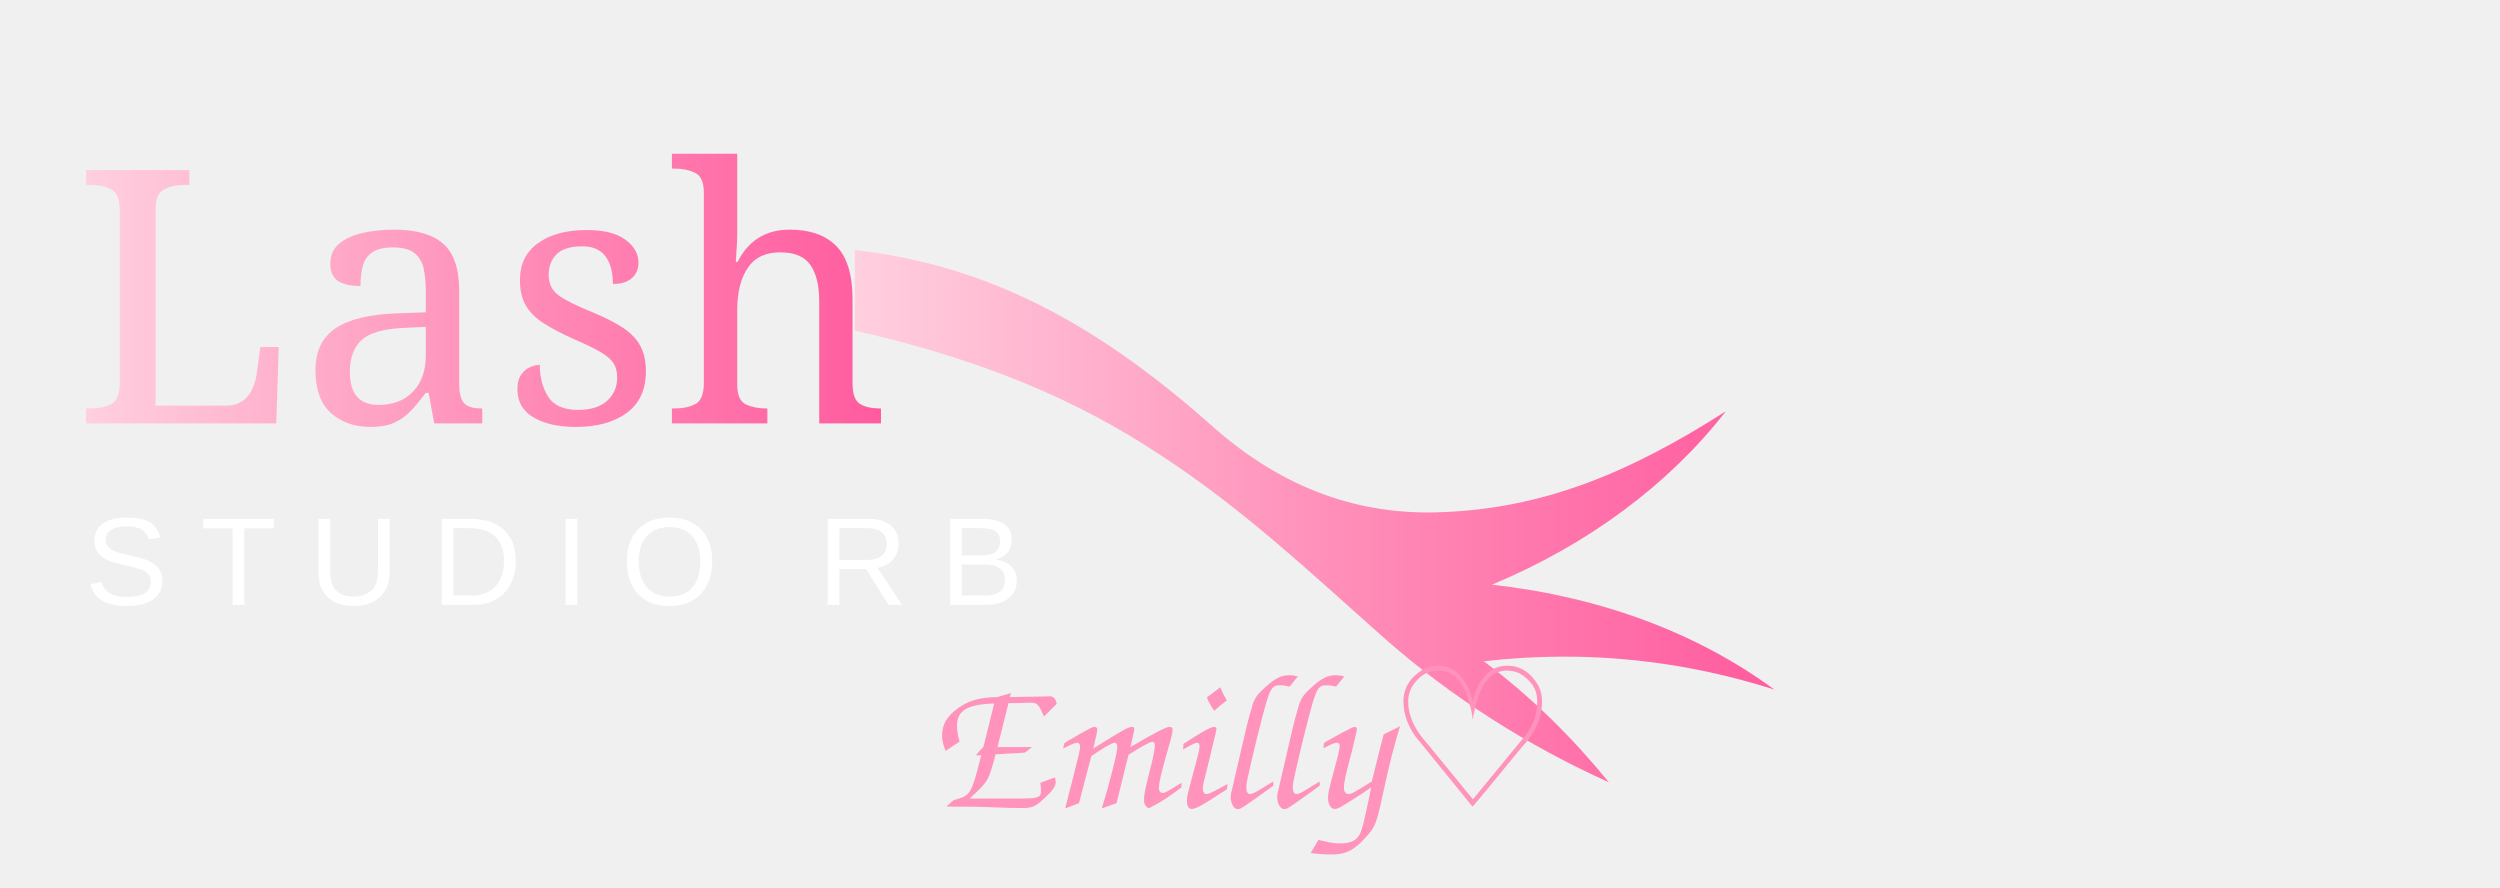
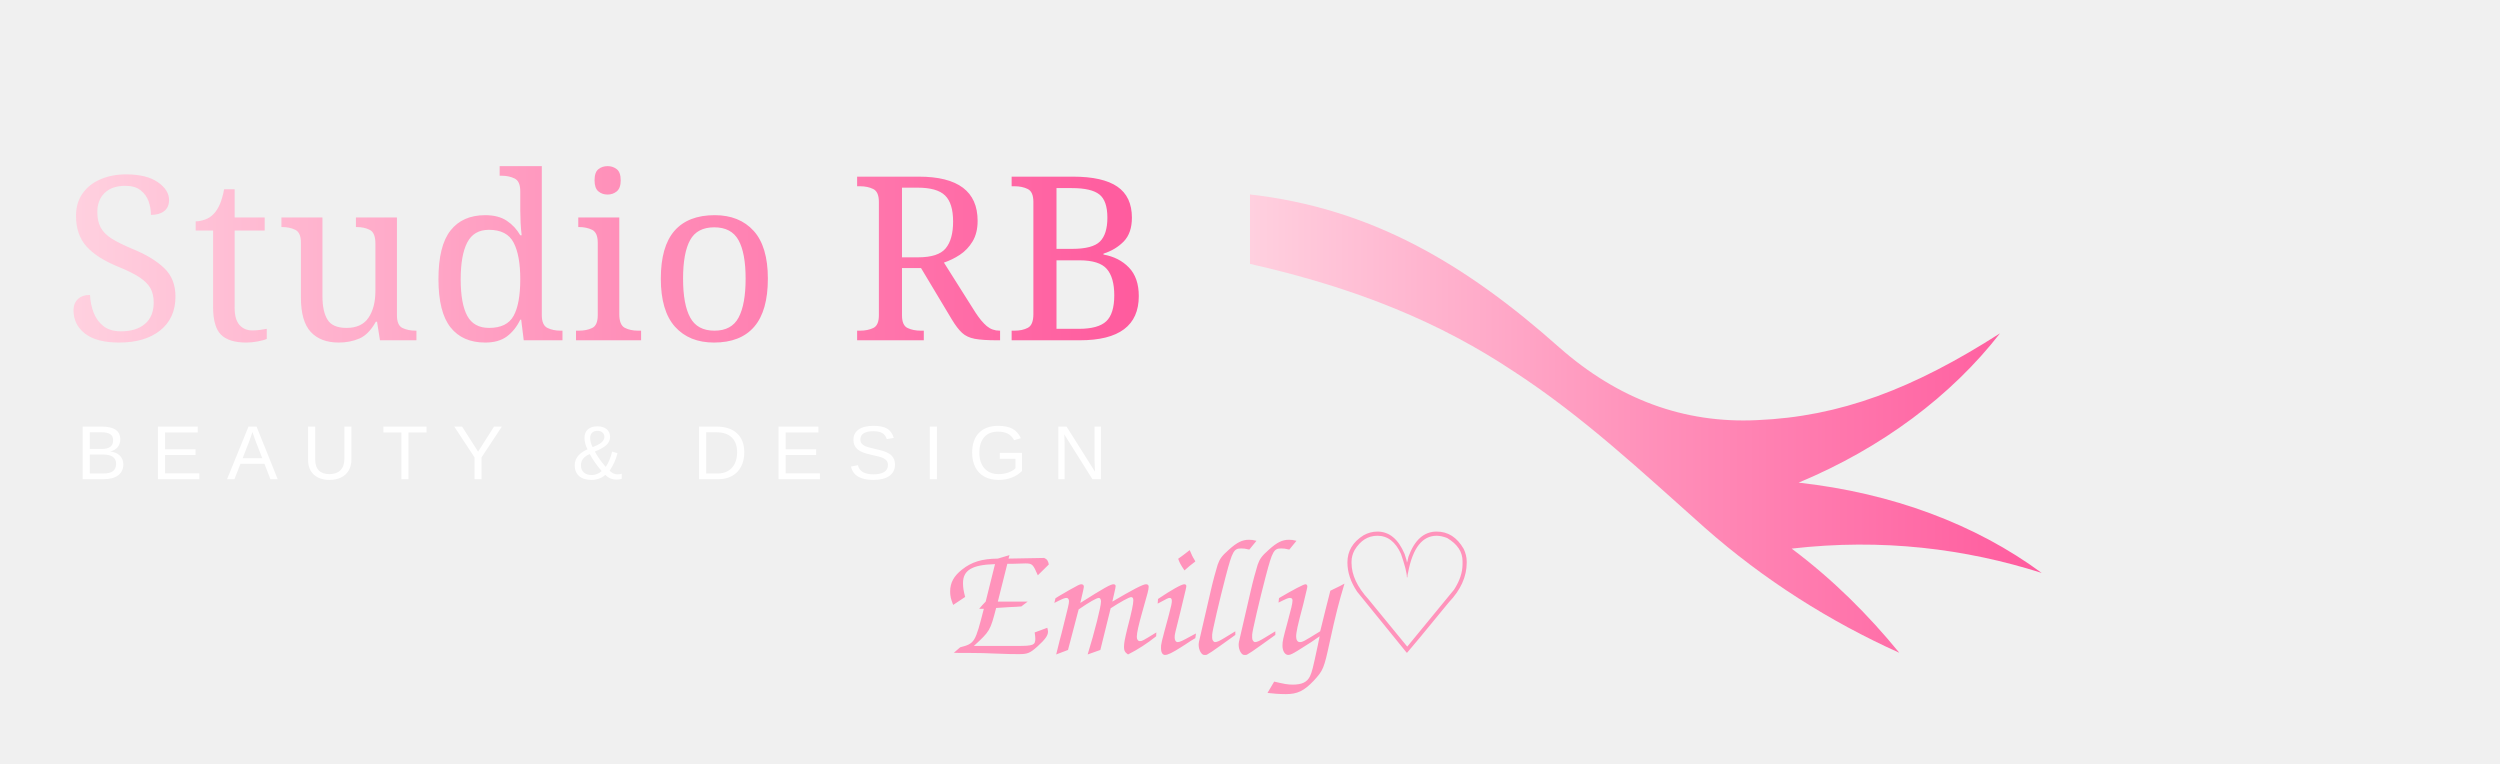
- <svg xmlns="http://www.w3.org/2000/svg" viewBox="0 0 620 220">
+ <svg xmlns="http://www.w3.org/2000/svg" viewBox="0 0 720 220">
  <defs>
    <linearGradient id="p" x1="0" x2="1">
      <stop offset="0" stop-color="#ffd0df" />
      <stop offset=".5" stop-color="#ff91ba" />
      <stop offset="1" stop-color="#ff5b9e" />
    </linearGradient>
  </defs>
-   <text x="18" y="105" font-family="Georgia,serif" font-size="88" fill="url(#p)" letter-spacing="1">Lash</text>
-   <path d="M212 62c35 4 62 20 89 44 17 15 36 22 57 21 24-1 45-9 70-25-14 18-34 33-58 43 27 3 51 12 70 26-22-7-46-10-72-7 12 9 22 19 31 30-20-9-39-21-56-36-18-16-35-32-55-45-21-14-45-24-76-31z" fill="url(#p)" />
-   <text x="21" y="150" font-family="Arial,sans-serif" font-size="31" fill="#fff" letter-spacing="8">STUDIO RB</text>
-   <text x="230" y="200" font-family="Segoe Script, cursive" font-size="48" fill="#ff93bb">Emilly♡</text>
+   <text x="18" y="98" font-family="Georgia,serif" font-size="66" fill="url(#p)" letter-spacing="1.2">Studio RB</text>
+   <path d="M360 56c35 4 62 20 89 44 17 15 36 22 57 21 24-1 45-9 70-25-14 18-34 33-58 43 27 3 51 12 70 26-22-7-46-10-72-7 12 9 22 19 31 30-20-9-39-21-56-36-18-16-35-32-55-45-21-14-45-24-76-31z" fill="url(#p)" />
+   <text x="22" y="138" font-family="Arial,sans-serif" font-size="22" fill="#fff" letter-spacing="7">BEAUTY &amp; DESIGN</text>
+   <text x="270" y="188" font-family="Segoe Script, cursive" font-size="48" fill="#ff93bb">Emilly♡</text>
</svg>
